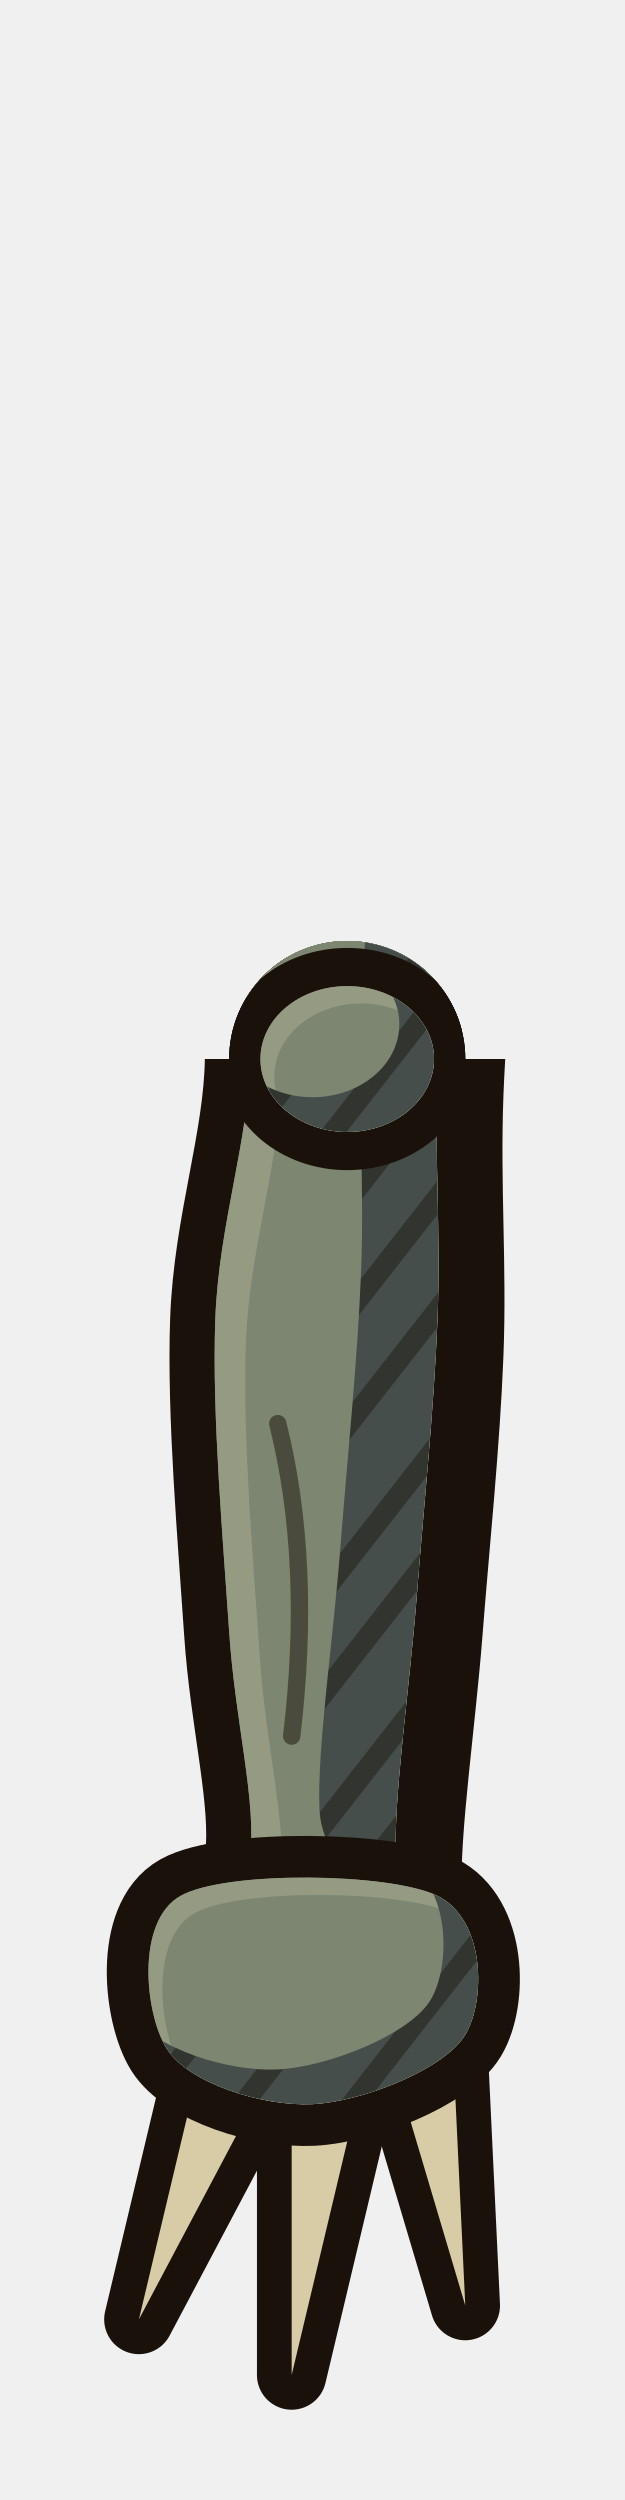
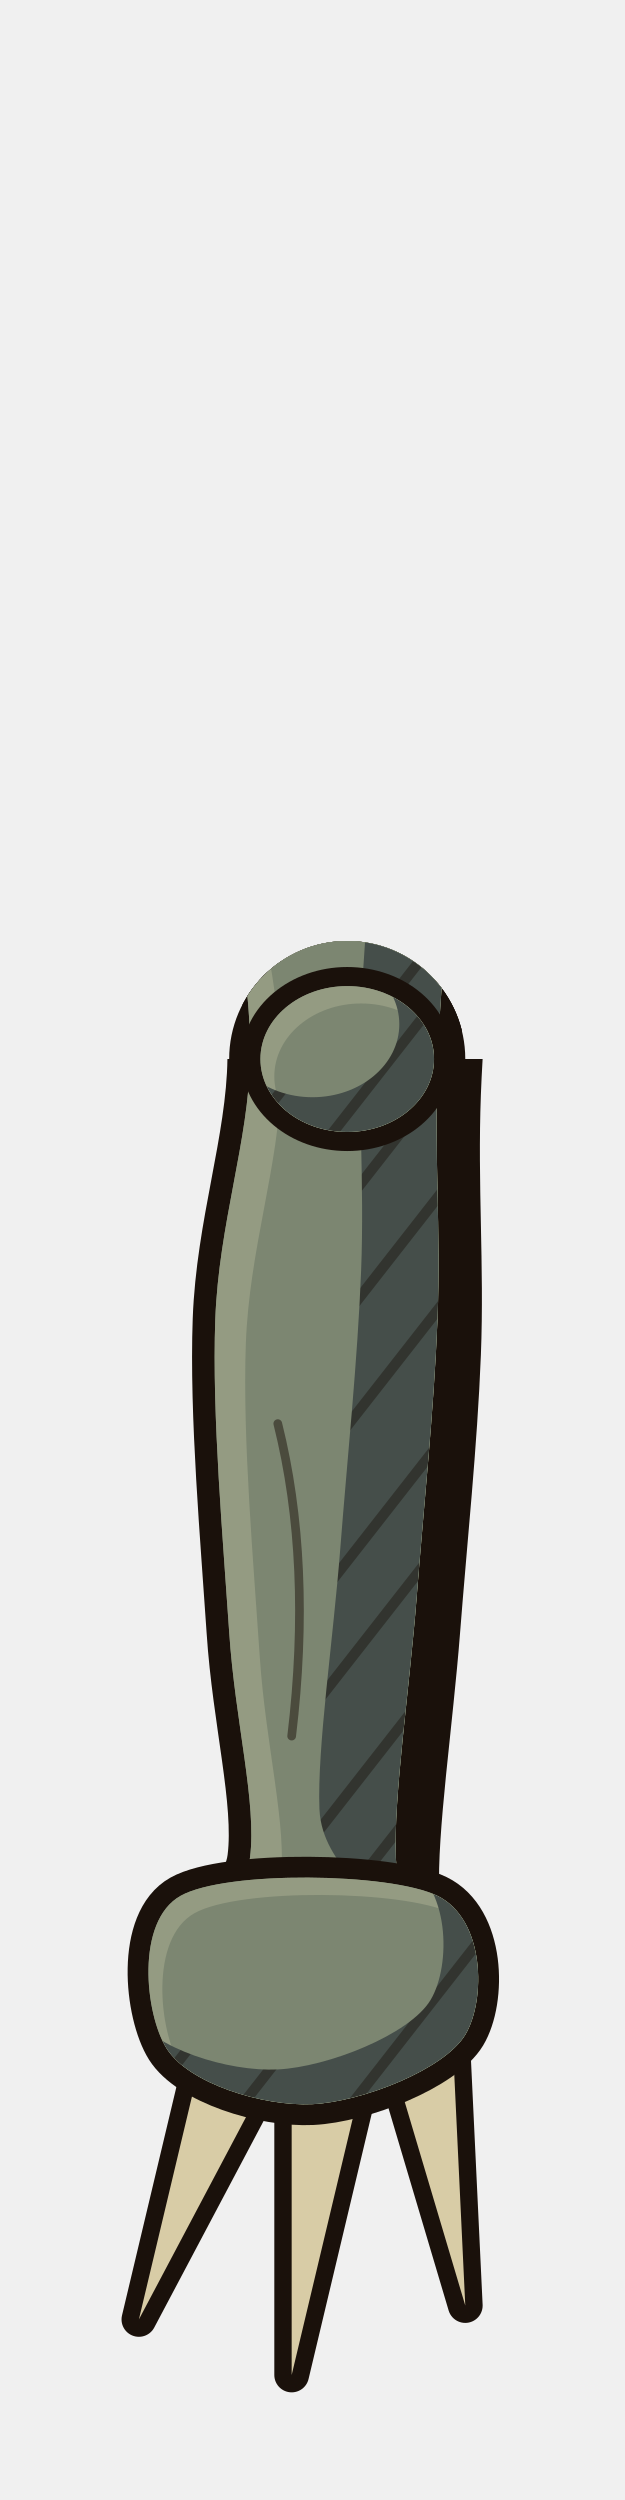
<svg xmlns="http://www.w3.org/2000/svg" width="18" height="72" viewBox="-9 -5 18 72">
  <defs>
    <clipPath id="lwalkerarmF">
      <rect x="-9" y="25.5" width="18" height="41.5" />
      <circle cx="1" cy="25.5" r="3.4" />
    </clipPath>
  </defs>
  <g clip-path="url(#lwalkerarmF)">
-     <path d="M-3.2 -1C-3.53 2.33 -4.3 5.67 -4.2 9C-4.1 12.33 -3 16.25 -2.6 19C-2.2 21.75 -1.77 23.17 -1.8 25.5C-1.83 27.83 -2.7 30.25 -2.8 33C-2.9 35.75 -2.57 39.42 -2.4 42C-2.23 44.58 -1.6 46.92 -1.8 48.5C-2 50.08 -4.47 51 -3.6 51.5C-2.73 52 2.4 52 3.4 51.5C4.4 51 2.47 50.25 2.4 48.5C2.33 46.75 2.8 43.58 3 41C3.2 38.42 3.5 35.58 3.6 33C3.7 30.42 3.5 28.17 3.6 25.5C3.7 22.83 4.07 19.92 4.2 17C4.33 14.08 4.57 11.03 4.4 8C4.23 4.97 3.6 1.87 3.2 -1.2C1.07 -1.13 -1.07 -1.07 -3.2 -1Z" fill="#1a110b" stroke="#1a110b" stroke-width="2.6" stroke-linejoin="round" transform="translate(0.6 1)" />
-     <path d="M-3.2 -1C-3.53 2.33 -4.3 5.67 -4.2 9C-4.1 12.33 -3 16.25 -2.6 19C-2.2 21.75 -1.77 23.17 -1.8 25.5C-1.83 27.83 -2.7 30.25 -2.8 33C-2.9 35.75 -2.57 39.42 -2.4 42C-2.23 44.58 -1.6 46.92 -1.8 48.5C-2 50.08 -4.47 51 -3.6 51.5C-2.73 52 2.4 52 3.4 51.5C4.4 51 2.47 50.25 2.4 48.5C2.33 46.75 2.8 43.58 3 41C3.2 38.42 3.5 35.58 3.6 33C3.7 30.42 3.5 28.17 3.6 25.5C3.7 22.83 4.07 19.92 4.2 17C4.33 14.08 4.57 11.03 4.4 8C4.23 4.97 3.6 1.87 3.2 -1.2C1.07 -1.13 -1.07 -1.07 -3.2 -1Z" fill="#1a110b" stroke="#1a110b" stroke-width="2.6" stroke-linejoin="round" />
+     <path d="M-3.2 -1C-3.53 2.33 -4.3 5.67 -4.2 9C-4.1 12.33 -3 16.25 -2.6 19C-2.2 21.75 -1.77 23.17 -1.8 25.5C-1.83 27.83 -2.7 30.25 -2.8 33C-2.9 35.75 -2.57 39.42 -2.4 42C-2.23 44.58 -1.6 46.92 -1.8 48.5C-2 50.08 -4.47 51 -3.6 51.5C-2.73 52 2.4 52 3.4 51.5C4.4 51 2.47 50.25 2.4 48.5C2.33 46.75 2.8 43.58 3 41C3.2 38.42 3.5 35.58 3.6 33C3.7 30.42 3.5 28.17 3.6 25.5C3.7 22.83 4.07 19.92 4.2 17C4.33 14.08 4.57 11.03 4.4 8C4.23 4.97 3.6 1.87 3.2 -1.2C1.07 -1.13 -1.07 -1.07 -3.2 -1Z" fill="#1a110b" stroke="#1a110b" stroke-width="1.30" stroke-linejoin="round" transform="translate(0.6 1)" />
+     <path d="M-3.2 -1C-3.53 2.33 -4.3 5.67 -4.2 9C-4.1 12.33 -3 16.25 -2.6 19C-2.2 21.75 -1.77 23.17 -1.8 25.5C-1.83 27.83 -2.7 30.25 -2.8 33C-2.9 35.75 -2.57 39.42 -2.4 42C-2.23 44.58 -1.6 46.92 -1.8 48.5C-2 50.08 -4.47 51 -3.6 51.5C-2.73 52 2.4 52 3.4 51.5C4.4 51 2.47 50.25 2.4 48.5C2.33 46.75 2.8 43.58 3 41C3.2 38.42 3.5 35.58 3.6 33C3.7 30.42 3.5 28.17 3.6 25.5C3.7 22.83 4.07 19.92 4.2 17C4.33 14.08 4.57 11.03 4.4 8C4.23 4.97 3.6 1.87 3.2 -1.2C1.07 -1.13 -1.07 -1.07 -3.2 -1Z" fill="#1a110b" stroke="#1a110b" stroke-width="1.30" stroke-linejoin="round" />
    <path d="M-3.2 -1C-3.53 2.33 -4.3 5.67 -4.2 9C-4.1 12.33 -3 16.25 -2.6 19C-2.2 21.75 -1.77 23.17 -1.8 25.5C-1.83 27.83 -2.7 30.25 -2.8 33C-2.9 35.75 -2.57 39.42 -2.4 42C-2.23 44.58 -1.6 46.92 -1.8 48.5C-2 50.08 -4.47 51 -3.6 51.5C-2.73 52 2.4 52 3.4 51.5C4.4 51 2.47 50.25 2.4 48.5C2.33 46.75 2.8 43.58 3 41C3.2 38.42 3.5 35.58 3.6 33C3.7 30.42 3.5 28.17 3.6 25.5C3.7 22.83 4.07 19.92 4.2 17C4.33 14.08 4.57 11.03 4.4 8C4.23 4.97 3.6 1.87 3.2 -1.2C1.07 -1.13 -1.07 -1.07 -3.2 -1Z" fill="#7c8671" />
    <clipPath id="c3838">
      <path d="M-3.2 -1C-3.53 2.33 -4.3 5.67 -4.2 9C-4.1 12.33 -3 16.25 -2.6 19C-2.2 21.75 -1.77 23.17 -1.8 25.5C-1.83 27.83 -2.7 30.25 -2.8 33C-2.9 35.75 -2.57 39.42 -2.4 42C-2.23 44.58 -1.6 46.92 -1.8 48.5C-2 50.08 -4.47 51 -3.6 51.5C-2.73 52 2.4 52 3.4 51.5C4.4 51 2.47 50.25 2.4 48.5C2.33 46.75 2.8 43.58 3 41C3.2 38.42 3.5 35.58 3.6 33C3.7 30.42 3.5 28.17 3.6 25.5C3.7 22.83 4.07 19.92 4.2 17C4.33 14.08 4.57 11.03 4.4 8C4.23 4.97 3.6 1.87 3.2 -1.2C1.07 -1.13 -1.07 -1.07 -3.2 -1Z" />
    </clipPath>
    <g clip-path="url(#c3838)">
      <rect x="-600" y="-600" width="1200" height="1200" fill="#949b82" />
      <path d="M-3.2 -1C-3.53 2.33 -4.3 5.67 -4.2 9C-4.1 12.33 -3 16.25 -2.6 19C-2.2 21.75 -1.77 23.17 -1.8 25.5C-1.83 27.83 -2.7 30.25 -2.8 33C-2.9 35.75 -2.57 39.42 -2.4 42C-2.23 44.58 -1.6 46.92 -1.8 48.5C-2 50.08 -4.47 51 -3.6 51.5C-2.73 52 2.4 52 3.4 51.5C4.4 51 2.47 50.25 2.4 48.5C2.33 46.75 2.8 43.58 3 41C3.2 38.42 3.5 35.58 3.6 33C3.7 30.42 3.5 28.17 3.6 25.5C3.7 22.83 4.07 19.92 4.2 17C4.33 14.08 4.57 11.03 4.4 8C4.23 4.97 3.6 1.87 3.2 -1.2C1.07 -1.13 -1.07 -1.07 -3.2 -1Z" fill="#7c8671" transform="translate(0.88 0.7)" />
      <mask id="m3838" maskUnits="userSpaceOnUse" x="-600" y="-600" width="1200" height="1200">
        <rect x="-600" y="-600" width="1200" height="1200" fill="#fff" />
        <path d="M-3.2 -1C-3.53 2.33 -4.3 5.67 -4.2 9C-4.1 12.33 -3 16.25 -2.6 19C-2.2 21.75 -1.77 23.17 -1.8 25.5C-1.83 27.83 -2.7 30.25 -2.8 33C-2.9 35.75 -2.57 39.42 -2.4 42C-2.23 44.58 -1.6 46.92 -1.8 48.5C-2 50.08 -4.47 51 -3.6 51.5C-2.73 52 2.4 52 3.4 51.5C4.4 51 2.47 50.25 2.4 48.5C2.33 46.75 2.8 43.58 3 41C3.2 38.42 3.5 35.58 3.6 33C3.7 30.42 3.5 28.17 3.6 25.5C3.7 22.83 4.07 19.92 4.2 17C4.33 14.08 4.57 11.03 4.4 8C4.23 4.97 3.6 1.87 3.2 -1.2C1.07 -1.13 -1.07 -1.07 -3.2 -1Z" fill="#000" transform="translate(-2.2 -1.4)" />
      </mask>
      <g mask="url(#m3838)">
        <rect x="-600" y="-600" width="1200" height="1200" fill="#454e4a" />
-         <path d="M-36.42 25.01L-4.96 -15.26M-36.29 29.01L-3.9 -12.45M-33.61 28.45L-2.77 -11.03M-34.35 33.34L-2.29 -7.7M-32.68 34.92L-0.6 -6.13M-28.25 33.14L3.08 -6.97M-26.47 34.34L2.3 -2.48M-26.14 37.93L4.47 -1.25M-22.68 37.22L7.55 -1.47M-21.69 39.41L7.1 2.58M-20.19 41.75L11.85 0.73M-17.25 41.4L11.89 4.1M-18.6 46.56L15.73 2.63M-16.76 48.08L14.36 8.25M-11.63 45.76L18.24 7.52M-11.07 48.27L21.6 6.45M-8.5 48.22L19.52 12.36M-7.08 50.3L24.25 10.2M-5.79 51.59L26.66 10.06M-3.61 52.57L26.48 14.06M-1.53 52.82L27.11 16.16M-0.12 53.99L28.16 17.79M1.06 56.47L29.69 19.83M2.68 58.25L33.01 19.44M3.86 60.42L35.68 19.69M4.01 63.54L36.25 22.27" fill="none" stroke="#1a110b" stroke-width="0.6" stroke-opacity="0.42" stroke-linecap="round" />
+         <path d="M-36.42 25.01L-4.96 -15.26M-36.29 29.01L-3.9 -12.45M-33.61 28.45L-2.77 -11.03M-34.35 33.34L-2.29 -7.7M-32.68 34.92L-0.6 -6.13M-28.25 33.14L3.08 -6.97M-26.47 34.34L2.3 -2.48M-26.14 37.93L4.47 -1.25M-22.68 37.22L7.55 -1.47M-21.69 39.41L7.1 2.58M-20.19 41.75L11.85 0.73M-17.25 41.4L11.89 4.1M-18.6 46.56L15.73 2.63M-16.76 48.08L14.36 8.25M-11.63 45.76L18.24 7.52M-11.07 48.27L21.6 6.45M-8.5 48.22L19.52 12.36M-7.08 50.3L24.25 10.2M-5.79 51.59L26.66 10.06M-3.61 52.57L26.48 14.06M-1.53 52.82L27.11 16.16M-0.12 53.99L28.16 17.79M1.06 56.47L29.69 19.83M2.68 58.25L33.01 19.44M3.86 60.42L35.68 19.69M4.01 63.54L36.25 22.27" fill="none" stroke="#1a110b" stroke-width="0.30" stroke-opacity="0.42" stroke-linecap="round" />
      </g>
-       <path d="M-1 36Q0 40 -0.6 45" fill="none" stroke="#1a110b" stroke-width="0.5" stroke-opacity="0.5" stroke-linecap="round" stroke-linejoin="round" />
+       <path d="M-1 36Q0 40 -0.6 45" fill="none" stroke="#1a110b" stroke-width="0.25" stroke-opacity="0.5" stroke-linecap="round" stroke-linejoin="round" />
    </g>
-     <path d="M-1.5 25.5C-1.5 24.34 -0.38 23.4 1 23.4C2.38 23.4 3.5 24.34 3.5 25.5C3.5 26.66 2.38 27.6 1 27.6C-0.38 27.6 -1.5 26.66 -1.5 25.5Z" fill="#1a110b" stroke="#1a110b" stroke-width="2.2" stroke-linejoin="round" />
+     <path d="M-1.5 25.5C-1.5 24.34 -0.38 23.4 1 23.4C2.38 23.4 3.5 24.34 3.5 25.5C3.5 26.66 2.38 27.6 1 27.6C-0.38 27.6 -1.5 26.66 -1.5 25.5Z" fill="#1a110b" stroke="#1a110b" stroke-width="1.10" stroke-linejoin="round" />
    <path d="M-1.5 25.5C-1.5 24.34 -0.38 23.4 1 23.4C2.38 23.4 3.5 24.34 3.5 25.5C3.5 26.66 2.38 27.6 1 27.6C-0.38 27.6 -1.5 26.66 -1.5 25.5Z" fill="#7c8671" />
    <clipPath id="c3839">
      <path d="M-1.5 25.5C-1.5 24.34 -0.38 23.4 1 23.4C2.38 23.4 3.5 24.34 3.5 25.5C3.5 26.66 2.38 27.6 1 27.6C-0.38 27.6 -1.5 26.66 -1.5 25.5Z" />
    </clipPath>
    <g clip-path="url(#c3839)">
      <rect x="-600" y="-600" width="1200" height="1200" fill="#949b82" />
      <path d="M-1.5 25.5C-1.5 24.34 -0.38 23.4 1 23.4C2.38 23.4 3.5 24.34 3.5 25.5C3.5 26.66 2.38 27.6 1 27.6C-0.38 27.6 -1.5 26.66 -1.5 25.5Z" fill="#7c8671" transform="translate(0.4 0.5)" />
      <mask id="m3839" maskUnits="userSpaceOnUse" x="-600" y="-600" width="1200" height="1200">
        <rect x="-600" y="-600" width="1200" height="1200" fill="#fff" />
        <path d="M-1.5 25.5C-1.5 24.34 -0.38 23.4 1 23.4C2.38 23.4 3.5 24.34 3.5 25.5C3.5 26.66 2.38 27.6 1 27.6C-0.38 27.6 -1.5 26.66 -1.5 25.5Z" fill="#000" transform="translate(-1 -1)" />
      </mask>
      <g mask="url(#m3839)">
        <rect x="-600" y="-600" width="1200" height="1200" fill="#454e4a" />
-         <path d="M-5.65 25.46L-0.05 18.29M-4.27 27.66L1.91 19.74M-2.75 28.79L3.34 20.99M-0.88 29.49L4.93 22.06M0.53 31.59L6.83 23.53" fill="none" stroke="#1a110b" stroke-width="0.6" stroke-opacity="0.42" stroke-linecap="round" />
+         <path d="M-5.65 25.46L-0.05 18.29M-4.27 27.66L1.91 19.74M-2.75 28.79L3.34 20.99M-0.88 29.49L4.93 22.06M0.53 31.59L6.83 23.53" fill="none" stroke="#1a110b" stroke-width="0.30" stroke-opacity="0.42" stroke-linecap="round" />
      </g>
    </g>
-     <path d="M-3 53.4C-3.67 56.2 -4.33 59 -5 61.8C-3.8 59.53 -2.6 57.27 -1.4 55C-1.93 54.47 -2.47 53.93 -3 53.4Z" fill="#1a110b" stroke="#1a110b" stroke-width="2" stroke-linejoin="round" />
+     <path d="M-3 53.4C-3.67 56.2 -4.33 59 -5 61.8C-3.8 59.53 -2.6 57.27 -1.4 55C-1.93 54.47 -2.47 53.93 -3 53.4Z" fill="#1a110b" stroke="#1a110b" stroke-width="1.00" stroke-linejoin="round" />
    <path d="M-3 53.4C-3.67 56.2 -4.33 59 -5 61.8C-3.8 59.53 -2.6 57.27 -1.4 55C-1.93 54.47 -2.47 53.93 -3 53.4Z" fill="#d8cca6" />
-     <path d="M-0.6 54.6C-0.6 57.53 -0.6 60.47 -0.6 63.4C0.07 60.6 0.73 57.8 1.4 55C0.73 54.87 0.07 54.73 -0.6 54.6Z" fill="#1a110b" stroke="#1a110b" stroke-width="2" stroke-linejoin="round" />
+     <path d="M-0.6 54.6C-0.6 57.53 -0.6 60.47 -0.6 63.4C0.07 60.6 0.73 57.8 1.4 55C0.73 54.87 0.07 54.73 -0.6 54.6Z" fill="#1a110b" stroke="#1a110b" stroke-width="1.00" stroke-linejoin="round" />
    <path d="M-0.6 54.6C-0.6 57.53 -0.6 60.47 -0.6 63.4C0.07 60.6 0.73 57.8 1.4 55C0.73 54.87 0.07 54.73 -0.6 54.6Z" fill="#d8cca6" />
-     <path d="M2.2 54C2.93 56.47 3.67 58.93 4.4 61.4C4.27 58.6 4.13 55.8 4 53C3.4 53.33 2.8 53.67 2.2 54Z" fill="#1a110b" stroke="#1a110b" stroke-width="2" stroke-linejoin="round" />
+     <path d="M2.2 54C2.93 56.47 3.67 58.93 4.4 61.4C4.27 58.6 4.13 55.8 4 53C3.4 53.33 2.8 53.67 2.2 54Z" fill="#1a110b" stroke="#1a110b" stroke-width="1.00" stroke-linejoin="round" />
    <path d="M2.2 54C2.93 56.47 3.67 58.93 4.4 61.4C4.27 58.6 4.13 55.8 4 53C3.4 53.33 2.8 53.67 2.2 54Z" fill="#d8cca6" />
-     <path d="M-3.8 49.6C-2.5 48.87 2.23 48.93 3.6 49.6C4.97 50.27 5 52.6 4.4 53.6C3.8 54.6 1.43 55.53 0 55.6C-1.43 55.67 -3.57 55 -4.2 54C-4.83 53 -5.1 50.33 -3.8 49.6Z" fill="#1a110b" stroke="#1a110b" stroke-width="2.4" stroke-linejoin="round" />
+     <path d="M-3.8 49.6C-2.5 48.87 2.23 48.93 3.6 49.6C4.97 50.27 5 52.6 4.4 53.6C3.8 54.6 1.43 55.53 0 55.6C-1.43 55.67 -3.57 55 -4.2 54C-4.83 53 -5.1 50.33 -3.8 49.6Z" fill="#1a110b" stroke="#1a110b" stroke-width="1.20" stroke-linejoin="round" />
    <path d="M-3.8 49.6C-2.5 48.87 2.23 48.93 3.6 49.6C4.97 50.27 5 52.6 4.4 53.6C3.8 54.6 1.43 55.53 0 55.6C-1.43 55.67 -3.57 55 -4.2 54C-4.83 53 -5.1 50.33 -3.8 49.6Z" fill="#7c8671" />
    <clipPath id="c3843">
      <path d="M-3.8 49.6C-2.5 48.87 2.23 48.93 3.6 49.6C4.97 50.27 5 52.6 4.4 53.6C3.8 54.6 1.43 55.53 0 55.6C-1.43 55.67 -3.57 55 -4.2 54C-4.83 53 -5.1 50.33 -3.8 49.6Z" />
    </clipPath>
    <g clip-path="url(#c3843)">
      <rect x="-600" y="-600" width="1200" height="1200" fill="#949b82" />
      <path d="M-3.8 49.6C-2.5 48.87 2.23 48.93 3.6 49.6C4.97 50.27 5 52.6 4.4 53.6C3.8 54.6 1.43 55.53 0 55.6C-1.43 55.67 -3.57 55 -4.2 54C-4.83 53 -5.1 50.33 -3.8 49.6Z" fill="#7c8671" transform="translate(0.4 0.5)" />
      <mask id="m3843" maskUnits="userSpaceOnUse" x="-600" y="-600" width="1200" height="1200">
        <rect x="-600" y="-600" width="1200" height="1200" fill="#fff" />
        <path d="M-3.8 49.6C-2.5 48.87 2.23 48.93 3.6 49.6C4.97 50.27 5 52.6 4.4 53.6C3.8 54.6 1.43 55.53 0 55.6C-1.43 55.67 -3.57 55 -4.2 54C-4.83 53 -5.1 50.33 -3.8 49.6Z" fill="#000" transform="translate(-1 -1)" />
      </mask>
      <g mask="url(#m3843)">
        <rect x="-600" y="-600" width="1200" height="1200" fill="#454e4a" />
-         <path d="M-11.36 53.61L-1.94 41.55M-9.11 54.07L-1.06 43.76M-7.67 56.32L1.08 45.12M-5.18 56.05L3.17 45.38M-4.19 58.39L5.31 46.23M-2.5 60.25L6.4 48.85M-0.45 60.96L7.93 50.23M1.04 63.25L10.3 51.4" fill="none" stroke="#1a110b" stroke-width="0.6" stroke-opacity="0.42" stroke-linecap="round" />
+         <path d="M-11.36 53.61L-1.94 41.55M-9.11 54.07L-1.06 43.76M-7.67 56.32L1.08 45.12M-5.18 56.05L3.17 45.38M-4.19 58.39L5.31 46.23M-2.5 60.25L6.4 48.85M-0.45 60.96L7.93 50.23M1.04 63.25L10.3 51.4" fill="none" stroke="#1a110b" stroke-width="0.30" stroke-opacity="0.42" stroke-linecap="round" />
      </g>
    </g>
  </g>
</svg>
